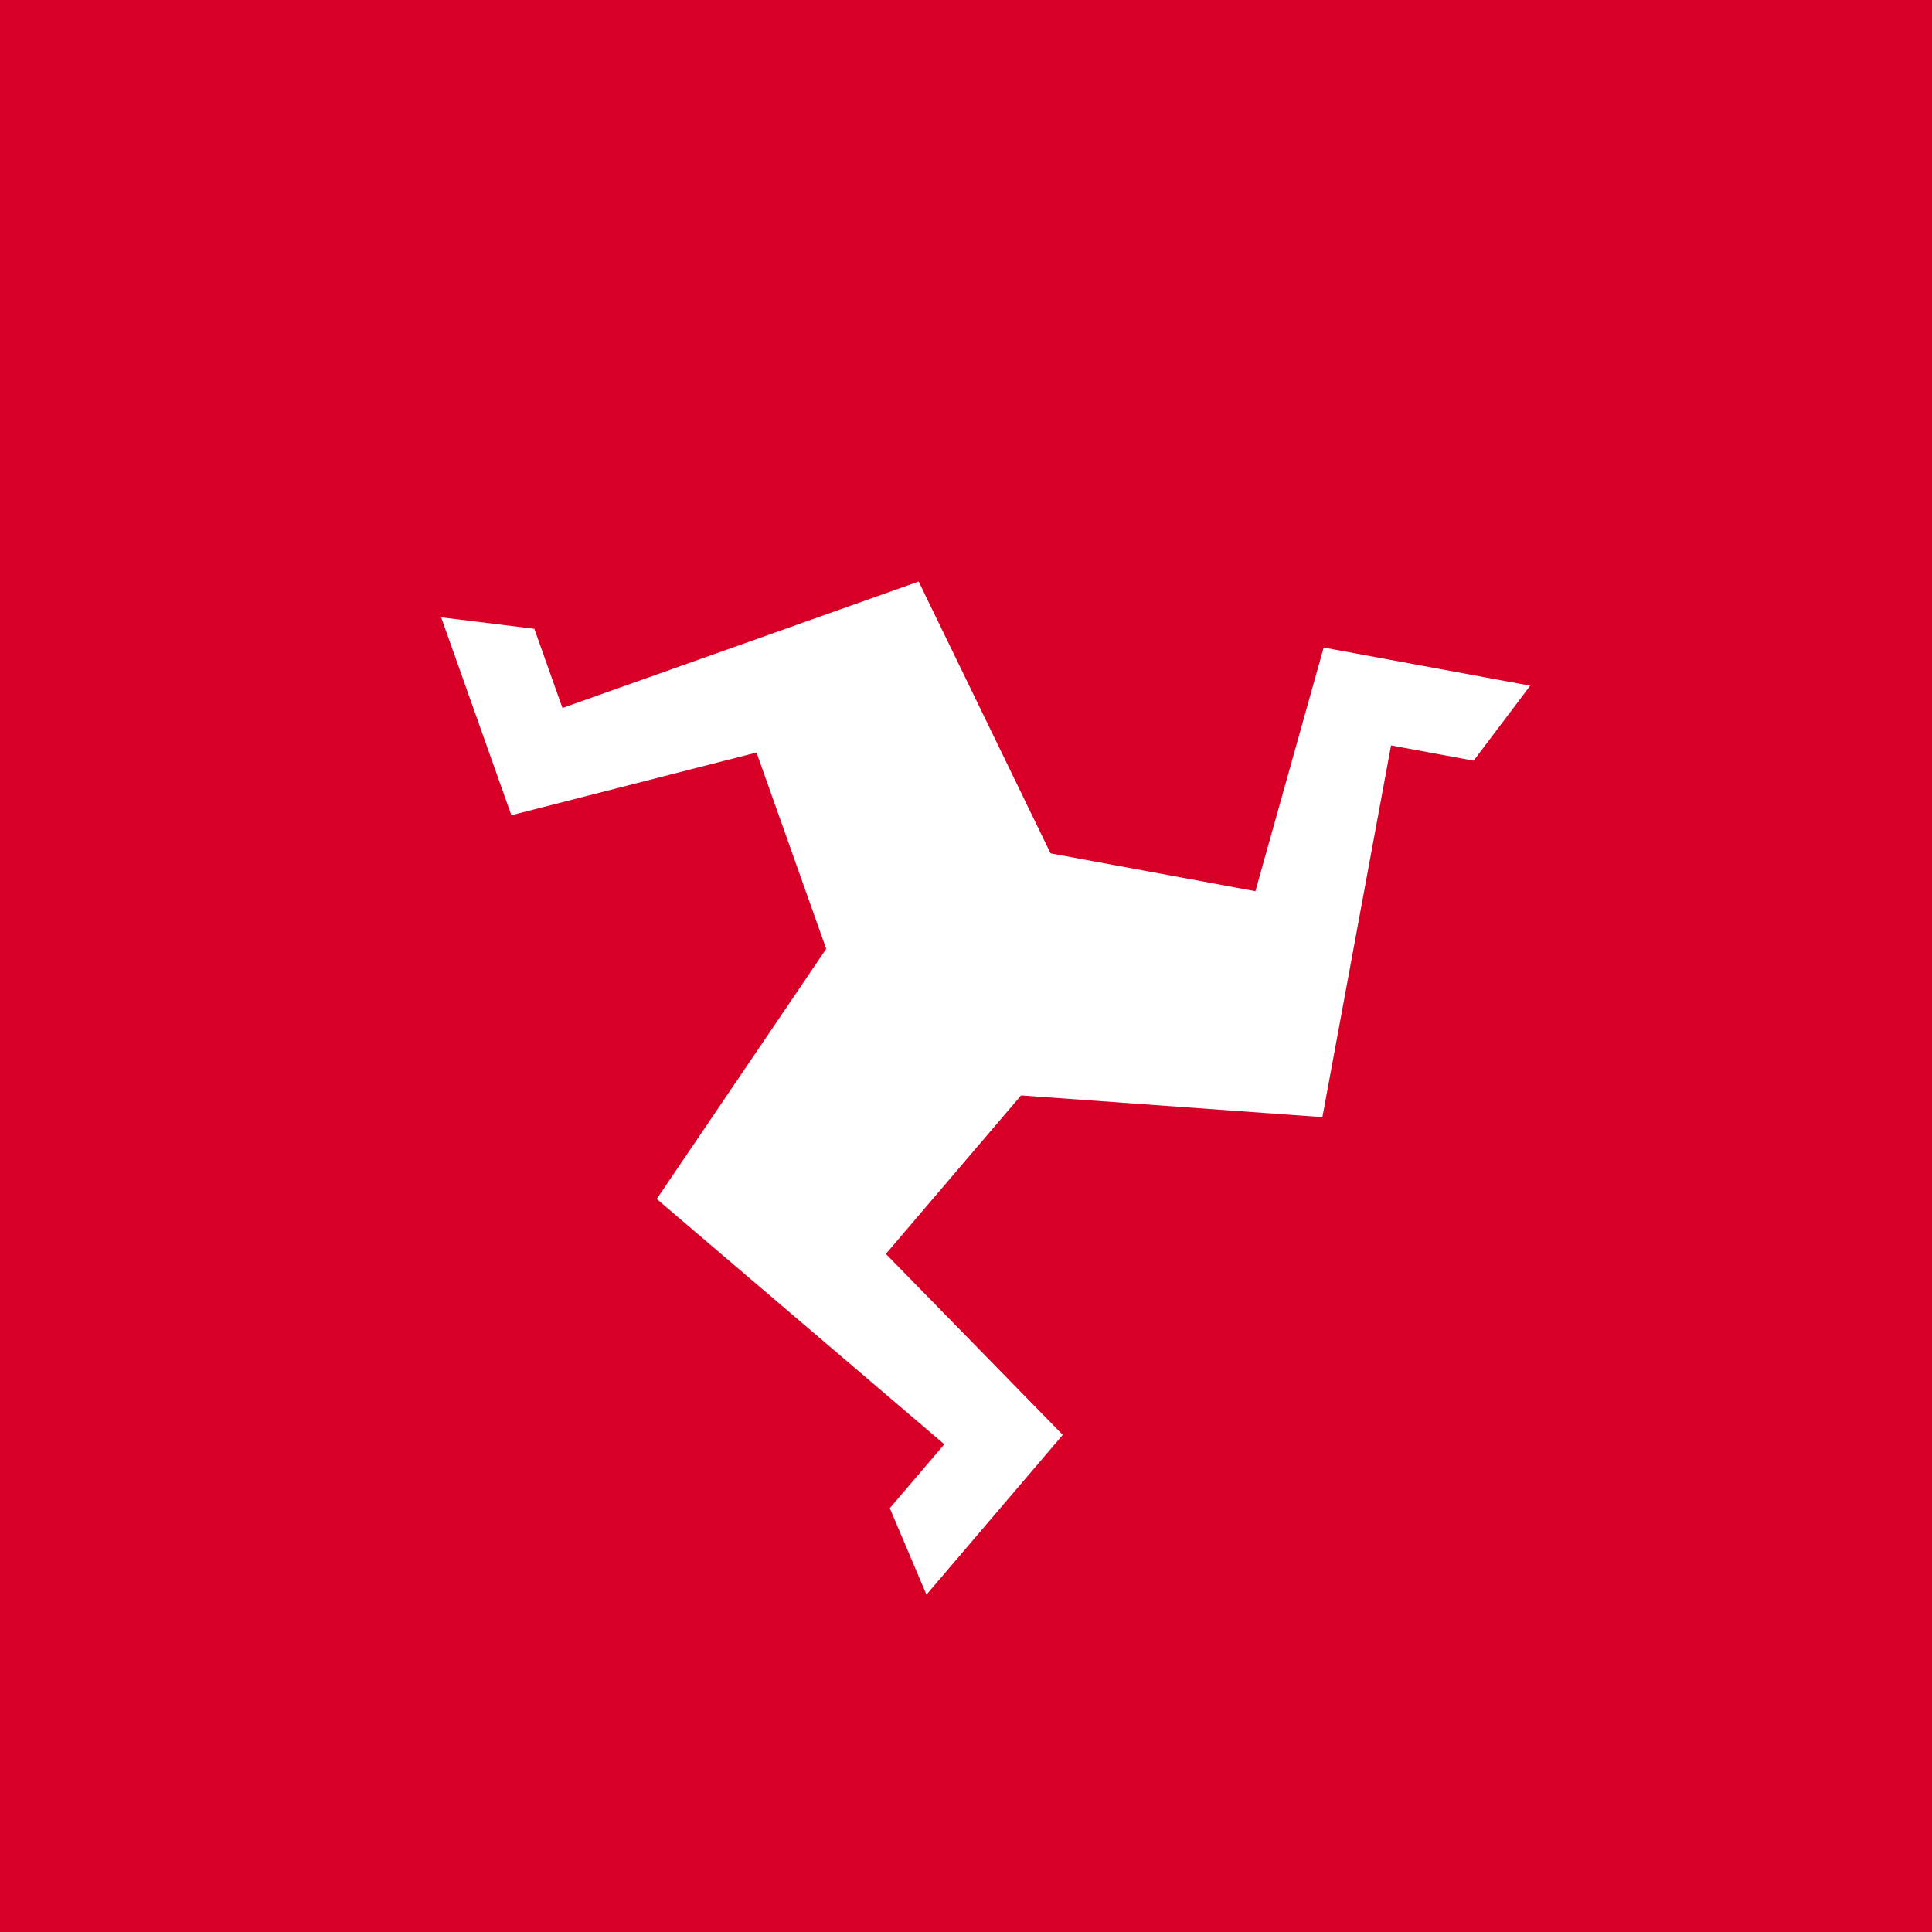
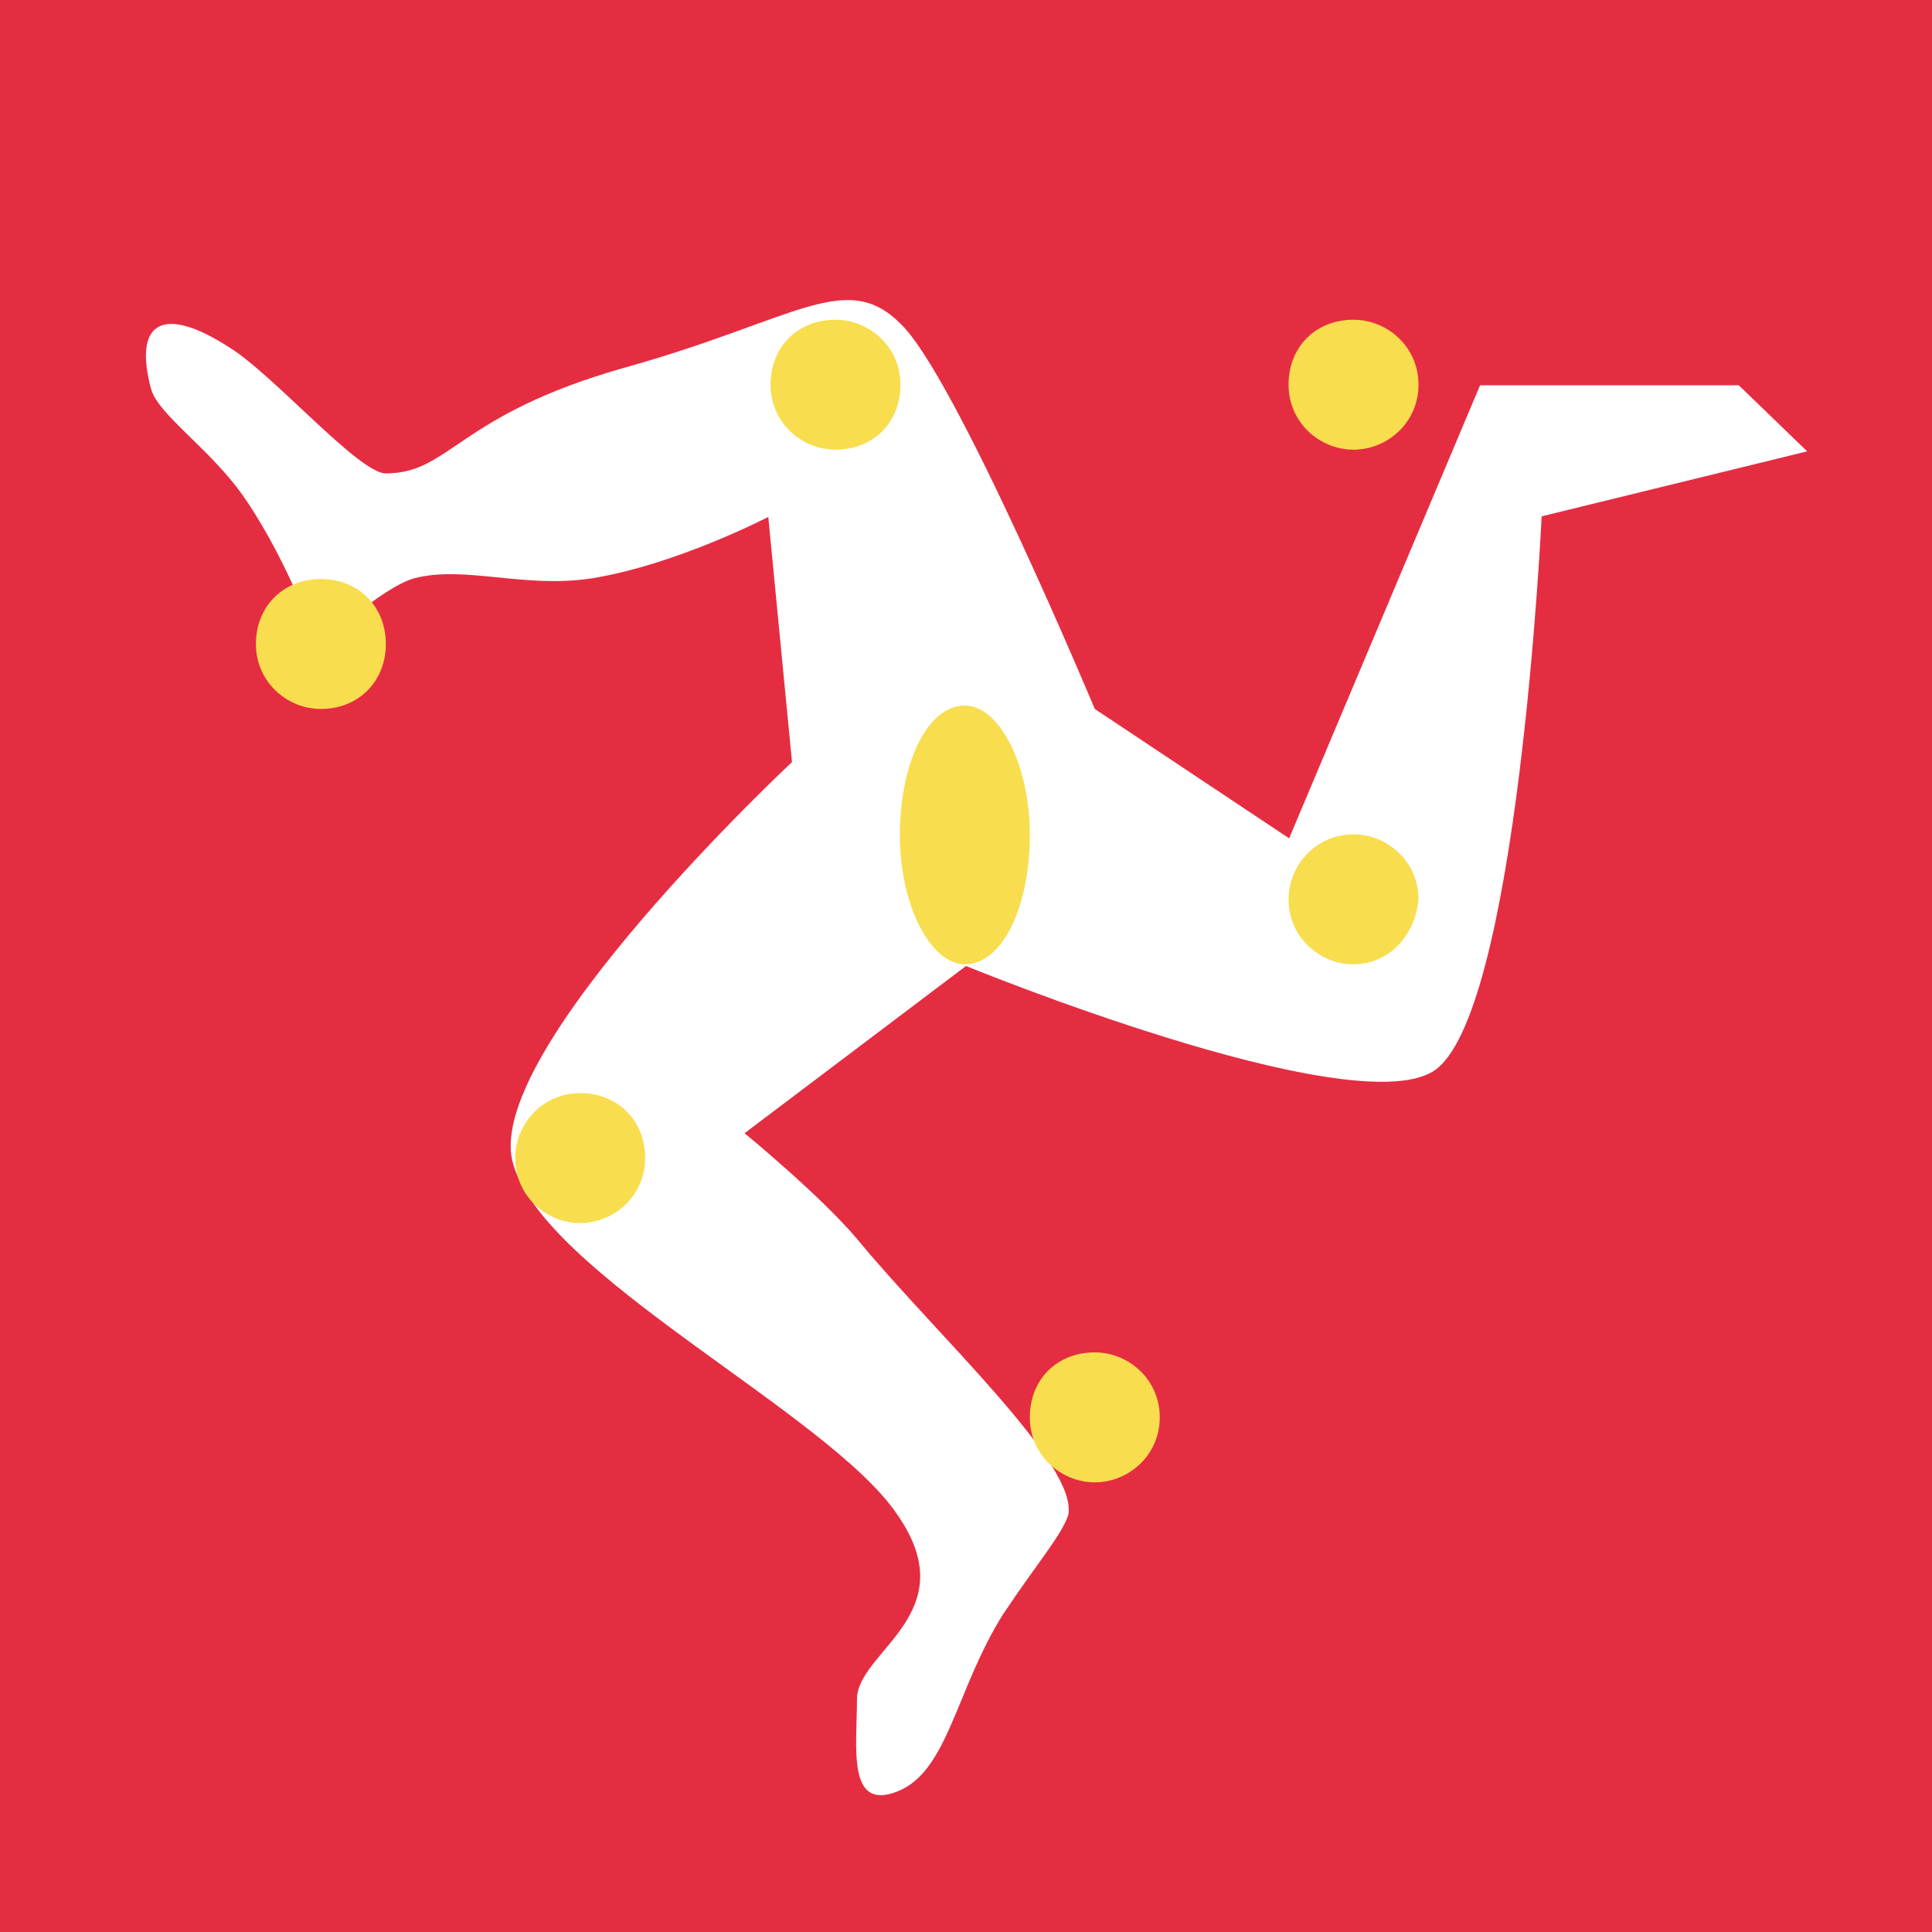
- <svg xmlns="http://www.w3.org/2000/svg" viewBox="85.333 85.333 341.333 341.333">
-   <rect y="85.331" fill="#D80027" width="512" height="341.337" />
-   <path fill="#FFFFFF" d="M319.192,199.736l-12.062,43.048l-36.194-6.684l-23.297-48.023l-62.938,22.334l-4.964-13.986  l-16.466-2.029l12.407,34.966l43.313-11.077l12.309,34.686l-29.941,44.188l50.81,43.337l-9.631,11.292l6.476,15.277l24.078-28.229  l-31.249-31.971l23.885-28.002l53.238,3.837l12.127-65.673l14.594,2.695l9.993-13.246L319.192,199.736z M255.987,255.978  L255.987,255.978L255.987,255.978L255.987,255.978z" />
+ <svg xmlns="http://www.w3.org/2000/svg" version="1.1" viewBox="85.5 0 342 342">
+   <rect y="0" fill="#E52D42" width="513" height="342" />
+   <path fill="#FFFFFF" d="M393.3,68.2h-45.8l-33.8,80.2l-34.4-22.9c0,0-24.7-59.1-34.4-68.2c-9.7-9.7-18.7-0.6-48.9,7.8  c-29.6,8.4-30.8,18.7-42.2,18.7c-4.8,0-19.9-17.5-27.7-22.3c-12.1-7.8-16.9-4.2-13.9,7.2c1.2,4.8,10.9,10.9,16.9,19.9  c7.8,11.5,12.7,25.9,12.7,25.9s10.9-10.3,16.9-12.1c9-2.4,19.3,1.8,31.4,0c15.1-2.4,31.4-10.9,31.4-10.9l4.2,43.4  c0,0-54.3,50.7-49.5,70.6s56.1,44.6,68.2,62.7c12.1,17.5-7.2,24.1-7.2,32.6s-1.8,19.9,7.2,16.3c9-3.6,10.3-18.1,18.7-31.4  c6-9,10.3-13.9,11.5-17.5c1.8-9-23.5-32-37.4-48.9c-6.6-7.8-19.9-18.7-19.9-18.7l39.2-29.6c0,0,67.6,27.7,82.6,18.7  c15.1-9,19.3-98.3,19.3-98.3l47-11.5L393.3,68.2z" />
+   <path fill="#F8DD4E" d="M279.3,262.4c-6,0-11.5-4.8-11.5-11.5s4.8-11.5,11.5-11.5c6,0,11.5,4.8,11.5,11.5S285.3,262.4,279.3,262.4z   M325.1,79.6c-6,0-11.5-4.8-11.5-11.5s4.8-11.5,11.5-11.5c6,0,11.5,4.8,11.5,11.5S331.1,79.6,325.1,79.6z M325.1,170.7  c-6,0-11.5-4.8-11.5-11.5c0-6,4.8-11.5,11.5-11.5c6,0,11.5,4.8,11.5,11.5C336,165.9,331.1,170.7,325.1,170.7z M188.2,216.5  c-6,0-11.5-4.8-11.5-11.5c0-6,4.8-11.5,11.5-11.5c6.6,0,11.5,4.8,11.5,11.5C199.7,211.7,194.2,216.5,188.2,216.5z M233.4,79.6  c-6,0-11.5-4.8-11.5-11.5s4.8-11.5,11.5-11.5c6,0,11.5,4.8,11.5,11.5S240.1,79.6,233.4,79.6z M256.3,170.7c-6,0-11.5-10.3-11.5-22.9  s4.8-22.9,11.5-22.9c6,0,11.5,10.3,11.5,22.9S263,170.7,256.3,170.7z M142.3,125.5c-6,0-11.5-4.8-11.5-11.5  c0-6.6,4.8-11.5,11.5-11.5c6.6,0,11.5,4.8,11.5,11.5C153.8,120.6,149,125.5,142.3,125.5z" />
</svg>
